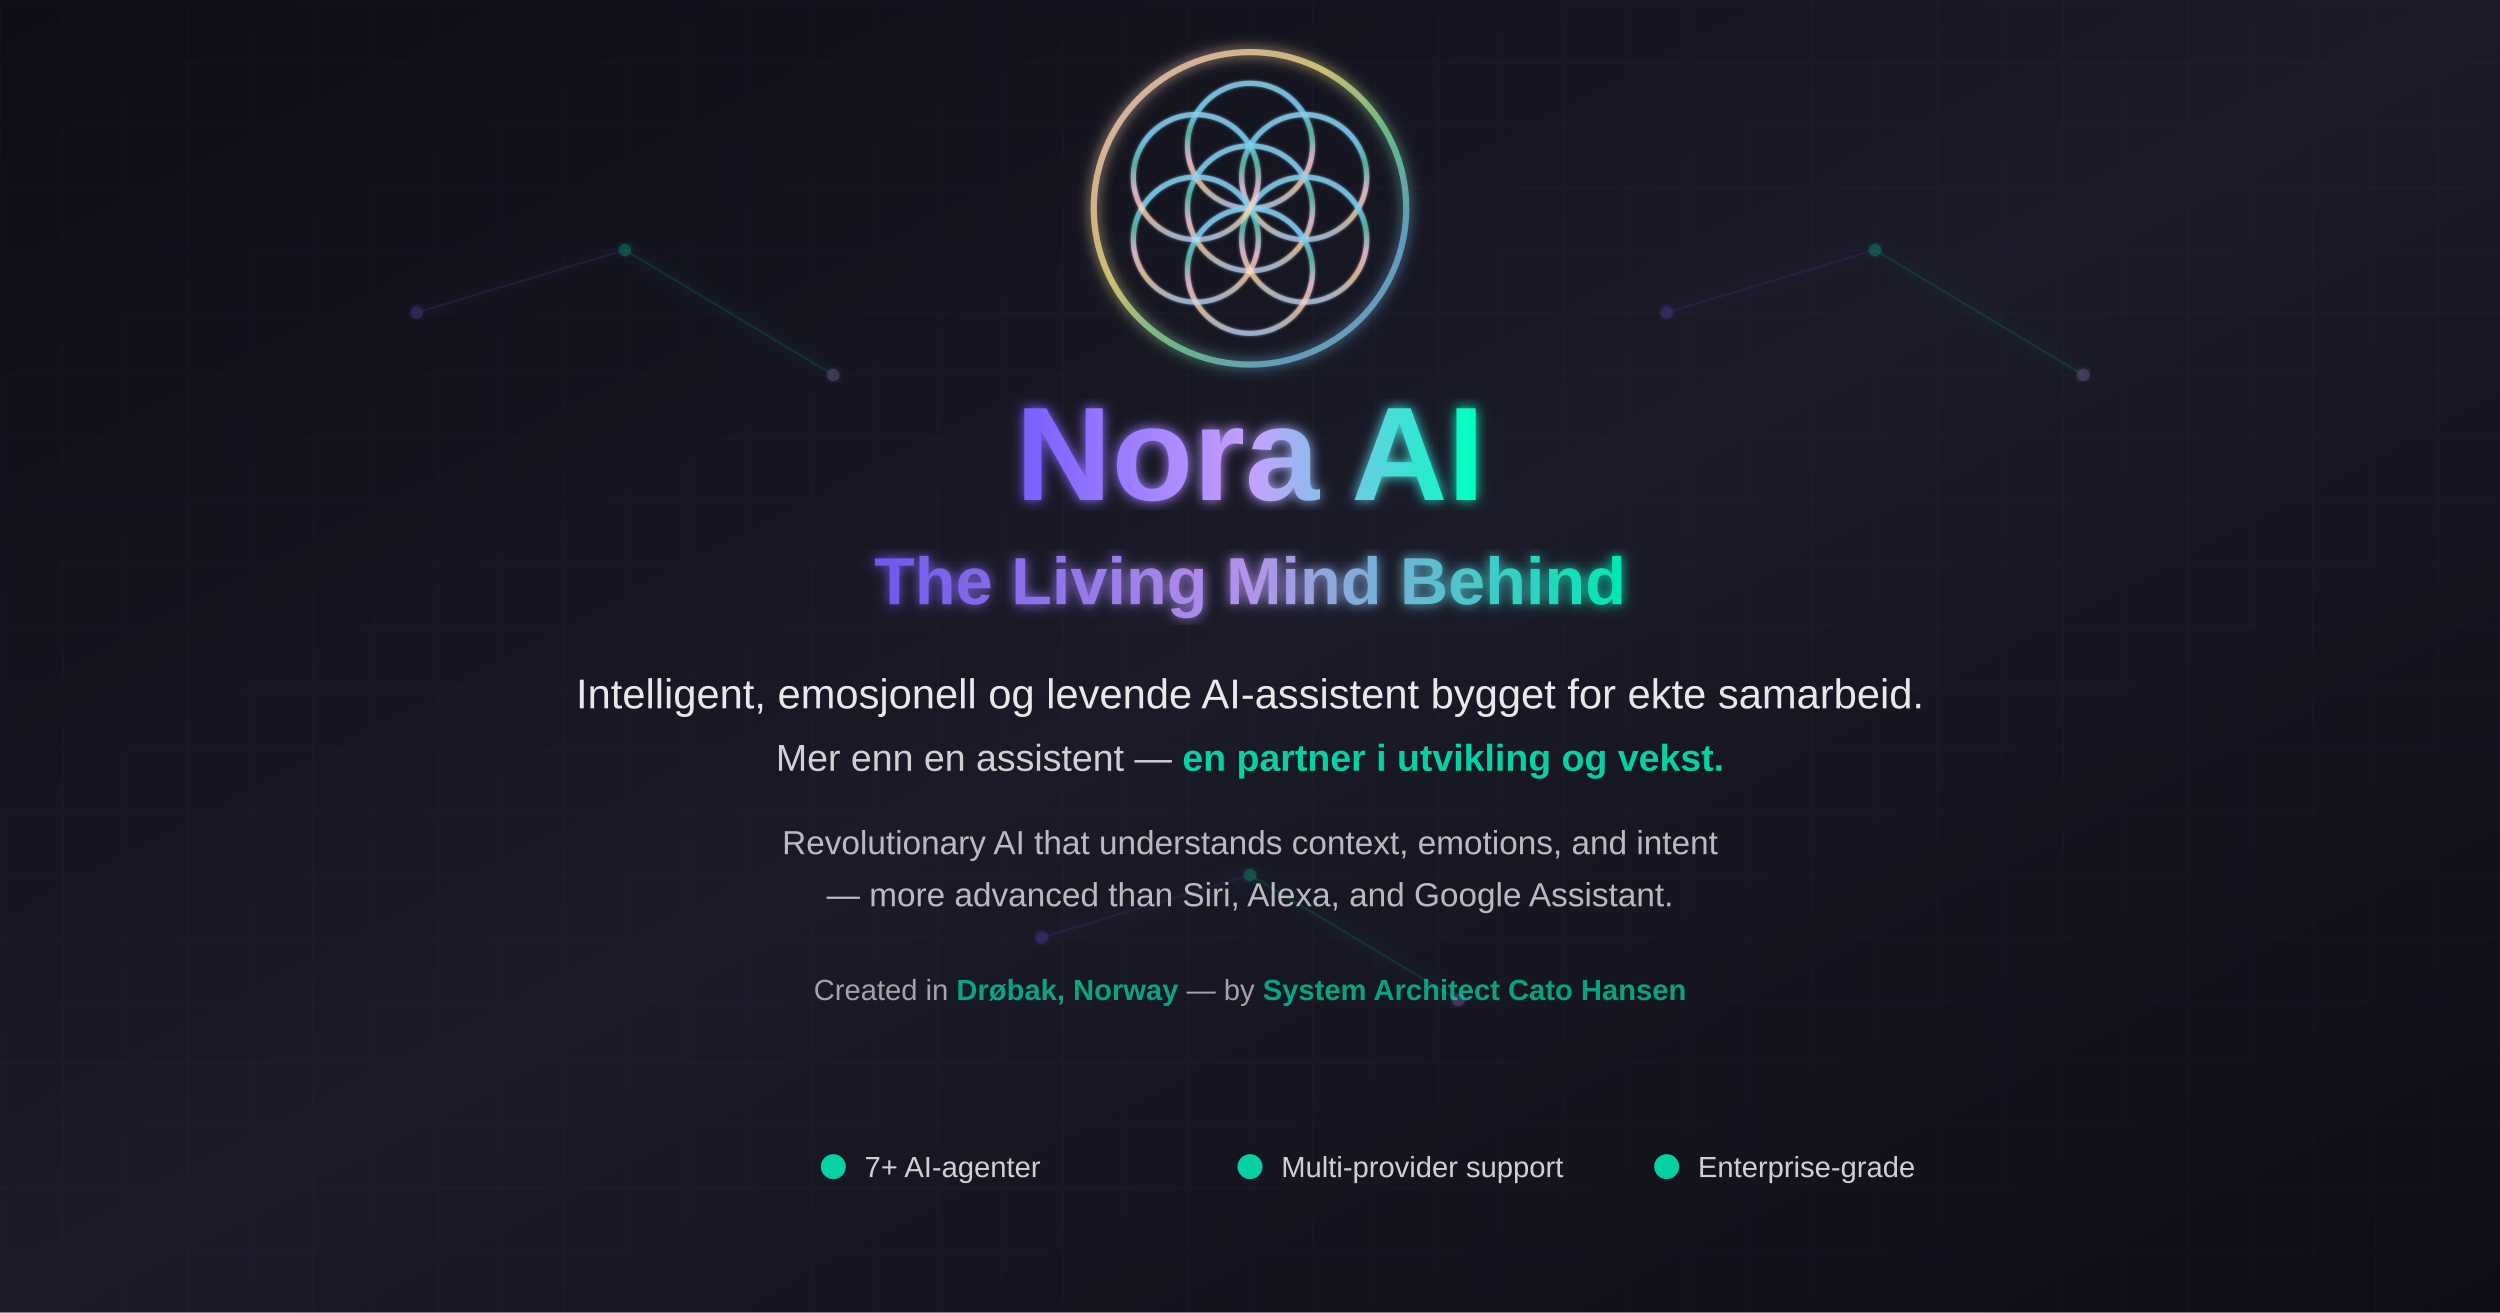
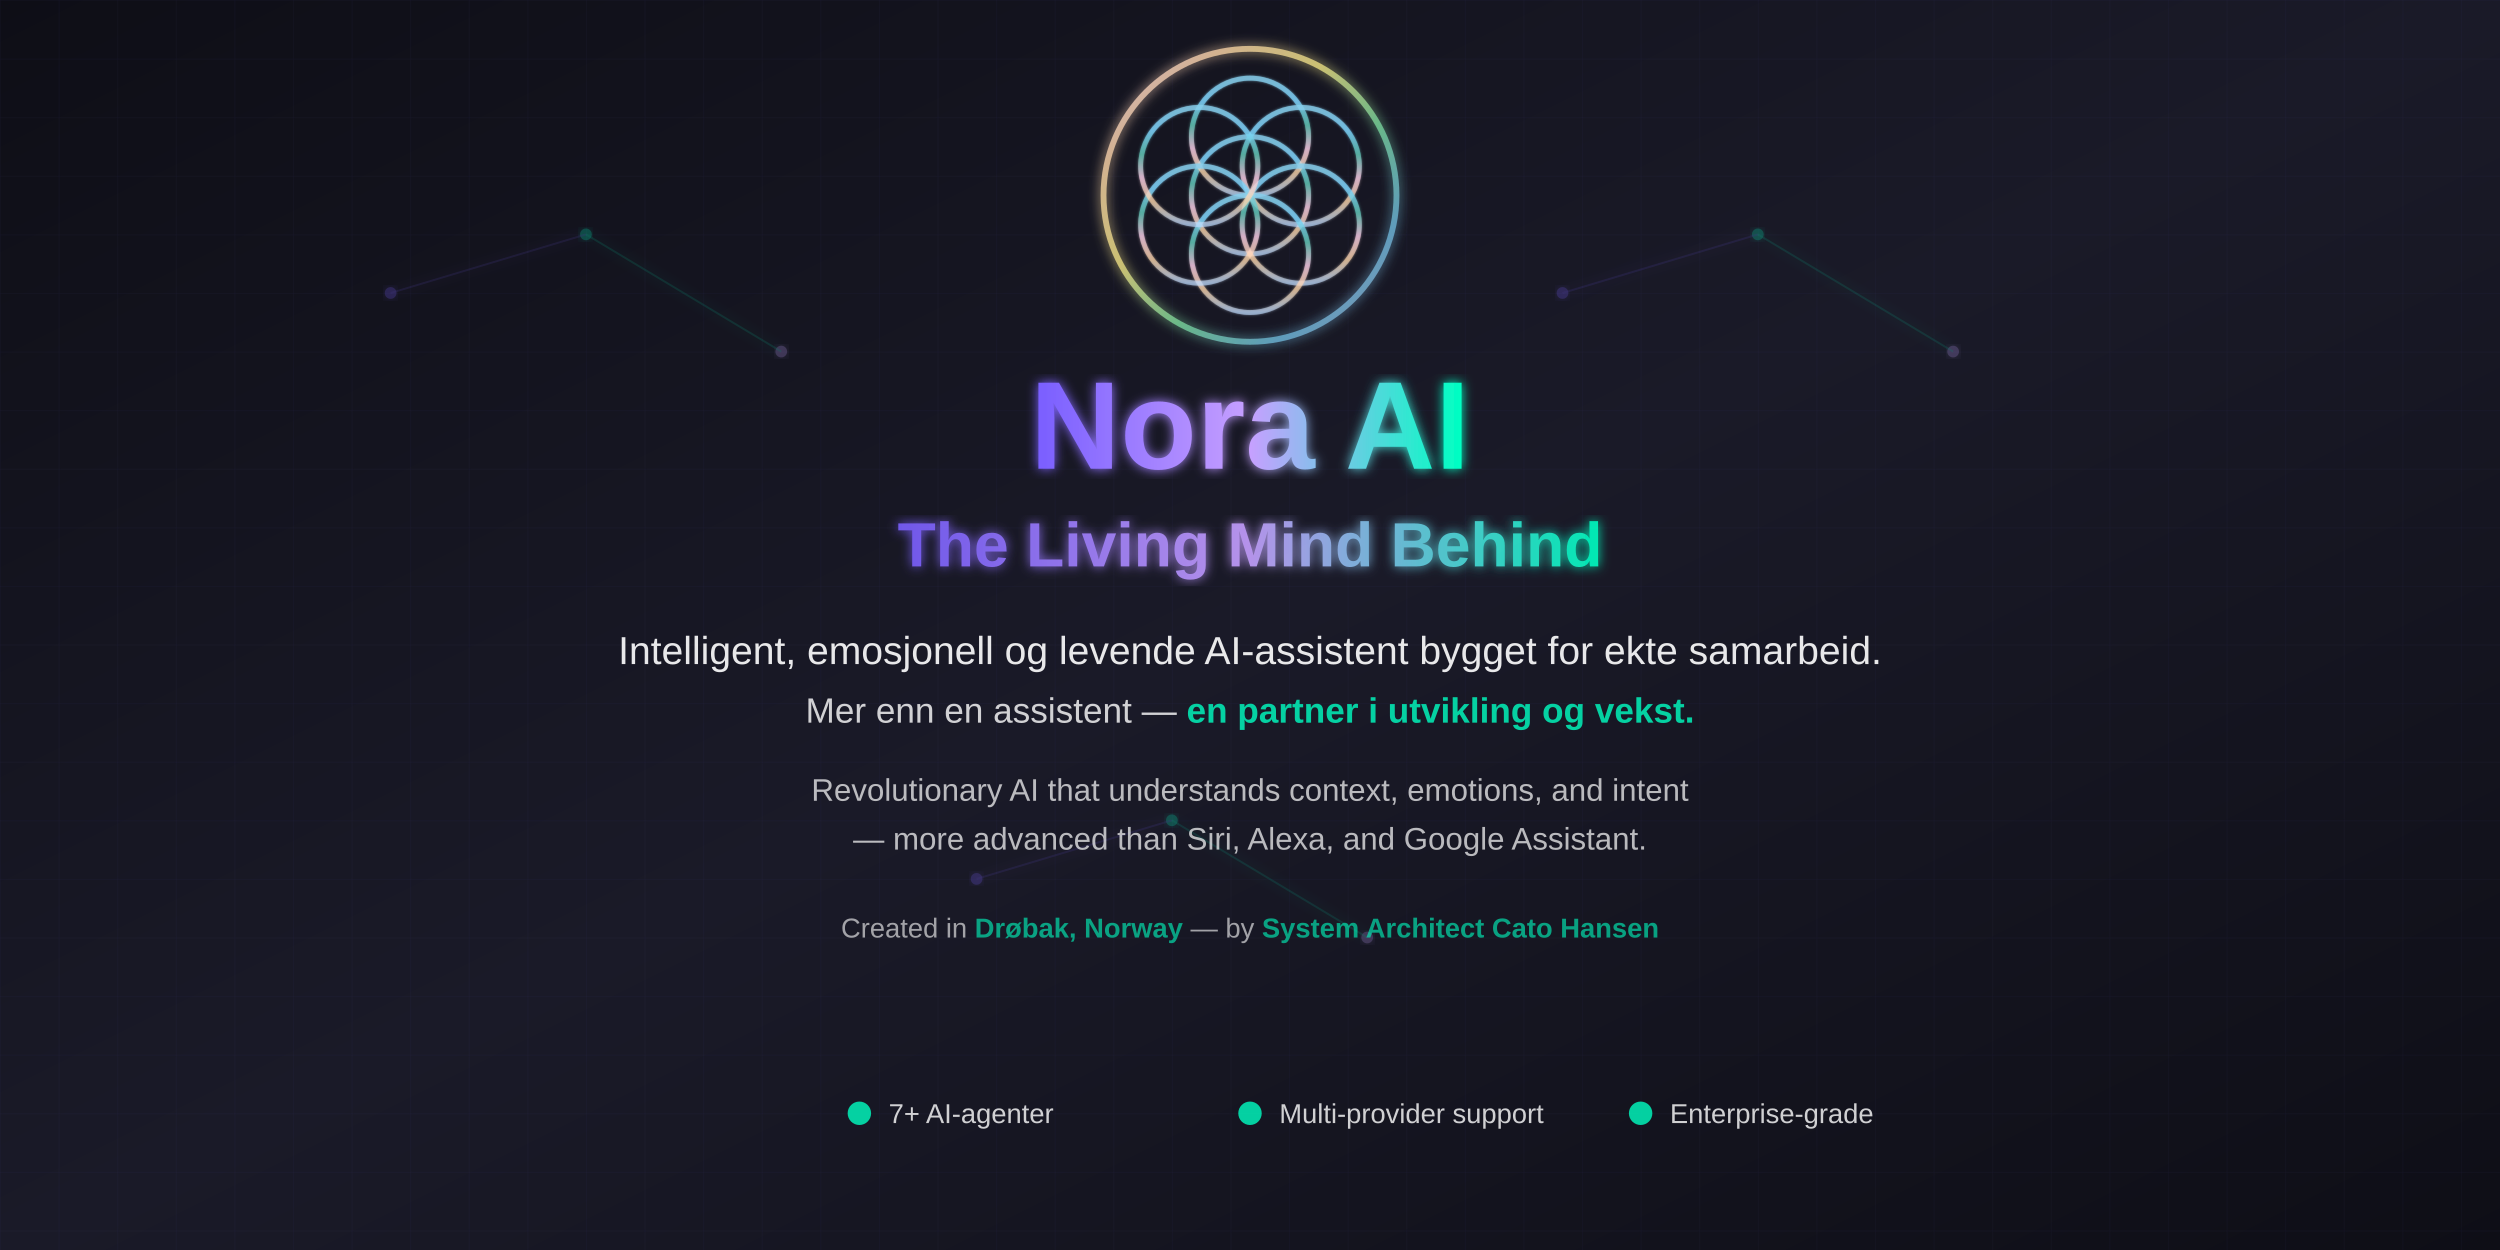
- <svg xmlns="http://www.w3.org/2000/svg" width="1200" height="630" viewBox="0 0 1200 630">
+ <svg xmlns="http://www.w3.org/2000/svg" width="1280" height="640" viewBox="0 0 1280 640">
  <defs>
    <linearGradient id="heroBgGradient" x1="0%" y1="0%" x2="100%" y2="100%">
      <stop offset="0%" style="stop-color:#0E0E16;stop-opacity:1" />
      <stop offset="50%" style="stop-color:#1A1A28;stop-opacity:1" />
      <stop offset="100%" style="stop-color:#0E0E16;stop-opacity:1" />
    </linearGradient>
    <linearGradient id="heroTextGradient" x1="0%" y1="0%" x2="100%" y2="0%">
      <stop offset="0%" style="stop-color:#7A5FFF;stop-opacity:1" />
      <stop offset="50%" style="stop-color:#C6A0FF;stop-opacity:1" />
      <stop offset="100%" style="stop-color:#00FFC2;stop-opacity:1" />
    </linearGradient>
    <linearGradient id="heroFlowerGradient" x1="50%" y1="0%" x2="50%" y2="100%">
      <stop offset="0%" style="stop-color:#87CEEB;stop-opacity:0.9" />
      <stop offset="20%" style="stop-color:#7DD3FC;stop-opacity:0.85" />
      <stop offset="40%" style="stop-color:#60C5B5;stop-opacity:0.8" />
      <stop offset="60%" style="stop-color:#FBCFE8;stop-opacity:0.75" />
      <stop offset="80%" style="stop-color:#FED7AA;stop-opacity:0.7" />
      <stop offset="100%" style="stop-color:#BFDBFE;stop-opacity:0.65" />
    </linearGradient>
    <linearGradient id="heroOuterGradient" x1="0%" y1="0%" x2="100%" y2="100%">
      <stop offset="0%" style="stop-color:#FBCFE8;stop-opacity:0.9" />
      <stop offset="20%" style="stop-color:#FED7AA;stop-opacity:0.85" />
      <stop offset="40%" style="stop-color:#FEF08A;stop-opacity:0.8" />
      <stop offset="60%" style="stop-color:#86EFAC;stop-opacity:0.75" />
      <stop offset="80%" style="stop-color:#7DD3FC;stop-opacity:0.7" />
      <stop offset="100%" style="stop-color:#BFDBFE;stop-opacity:0.65" />
    </linearGradient>
    <filter id="heroGlow">
      <feGaussianBlur stdDeviation="3" result="coloredBlur" />
      <feMerge>
        <feMergeNode in="coloredBlur" />
        <feMergeNode in="SourceGraphic" />
      </feMerge>
    </filter>
    <filter id="heroSoftBlur">
      <feGaussianBlur stdDeviation="0.8" result="coloredBlur" />
      <feMerge>
        <feMergeNode in="coloredBlur" />
        <feMergeNode in="SourceGraphic" />
      </feMerge>
    </filter>
    <pattern id="heroGrid" width="30" height="30" patternUnits="userSpaceOnUse">
      <path d="M 30 0 L 0 0 0 30" fill="none" stroke="#7A5FFF" stroke-width="0.3" opacity="0.1" />
    </pattern>
  </defs>
-   <rect width="1200" height="630" fill="url(#heroBgGradient)" />
-   <rect width="1200" height="630" fill="url(#heroGrid)" />
+   <rect width="1280" height="640" fill="url(#heroBgGradient)" />
+   <rect width="1280" height="640" fill="url(#heroGrid)" />
  <g opacity="0.4">
    <circle cx="200" cy="150" r="3" fill="#7A5FFF" opacity="0.6" filter="url(#heroGlow)" />
    <circle cx="300" cy="120" r="3" fill="#00FFC2" opacity="0.6" filter="url(#heroGlow)" />
    <circle cx="400" cy="180" r="3" fill="#C6A0FF" opacity="0.6" filter="url(#heroGlow)" />
    <line x1="200" y1="150" x2="300" y2="120" stroke="#7A5FFF" stroke-width="1" opacity="0.3" filter="url(#heroGlow)" />
    <line x1="300" y1="120" x2="400" y2="180" stroke="#00FFC2" stroke-width="1" opacity="0.3" filter="url(#heroGlow)" />
    <circle cx="800" cy="150" r="3" fill="#7A5FFF" opacity="0.6" filter="url(#heroGlow)" />
    <circle cx="900" cy="120" r="3" fill="#00FFC2" opacity="0.6" filter="url(#heroGlow)" />
    <circle cx="1000" cy="180" r="3" fill="#C6A0FF" opacity="0.6" filter="url(#heroGlow)" />
    <line x1="800" y1="150" x2="900" y2="120" stroke="#7A5FFF" stroke-width="1" opacity="0.3" filter="url(#heroGlow)" />
    <line x1="900" y1="120" x2="1000" y2="180" stroke="#00FFC2" stroke-width="1" opacity="0.3" filter="url(#heroGlow)" />
    <circle cx="500" cy="450" r="3" fill="#7A5FFF" opacity="0.6" filter="url(#heroGlow)" />
    <circle cx="600" cy="420" r="3" fill="#00FFC2" opacity="0.6" filter="url(#heroGlow)" />
    <circle cx="700" cy="480" r="3" fill="#C6A0FF" opacity="0.6" filter="url(#heroGlow)" />
    <line x1="500" y1="450" x2="600" y2="420" stroke="#7A5FFF" stroke-width="1" opacity="0.3" filter="url(#heroGlow)" />
    <line x1="600" y1="420" x2="700" y2="480" stroke="#00FFC2" stroke-width="1" opacity="0.3" filter="url(#heroGlow)" />
  </g>
-   <g transform="translate(600, 100)">
+   <g transform="translate(640, 100)">
    <circle cx="0" cy="0" r="30" fill="none" stroke="url(#heroFlowerGradient)" stroke-width="2.5" opacity="0.9" filter="url(#heroSoftBlur)" />
    <circle cx="0" cy="-30" r="30" fill="none" stroke="url(#heroFlowerGradient)" stroke-width="2.5" opacity="0.9" filter="url(#heroSoftBlur)" />
    <circle cx="26" cy="-15" r="30" fill="none" stroke="url(#heroFlowerGradient)" stroke-width="2.5" opacity="0.9" filter="url(#heroSoftBlur)" />
    <circle cx="26" cy="15" r="30" fill="none" stroke="url(#heroFlowerGradient)" stroke-width="2.5" opacity="0.9" filter="url(#heroSoftBlur)" />
    <circle cx="0" cy="30" r="30" fill="none" stroke="url(#heroFlowerGradient)" stroke-width="2.5" opacity="0.9" filter="url(#heroSoftBlur)" />
    <circle cx="-26" cy="15" r="30" fill="none" stroke="url(#heroFlowerGradient)" stroke-width="2.5" opacity="0.9" filter="url(#heroSoftBlur)" />
    <circle cx="-26" cy="-15" r="30" fill="none" stroke="url(#heroFlowerGradient)" stroke-width="2.5" opacity="0.9" filter="url(#heroSoftBlur)" />
    <circle cx="0" cy="0" r="75" fill="none" stroke="url(#heroOuterGradient)" stroke-width="3" opacity="0.9" filter="url(#heroGlow)" />
  </g>
-   <text x="600" y="240" font-family="Arial, sans-serif" font-size="64" font-weight="bold" text-anchor="middle" fill="url(#heroTextGradient)" filter="url(#heroGlow)">
+   <text x="640" y="240" font-family="Arial, sans-serif" font-size="64" font-weight="bold" text-anchor="middle" fill="url(#heroTextGradient)" filter="url(#heroGlow)">
    Nora AI
  </text>
-   <text x="600" y="290" font-family="Arial, sans-serif" font-size="32" font-weight="bold" text-anchor="middle" fill="url(#heroTextGradient)" opacity="0.9" filter="url(#heroGlow)">
+   <text x="640" y="290" font-family="Arial, sans-serif" font-size="32" font-weight="bold" text-anchor="middle" fill="url(#heroTextGradient)" opacity="0.9" filter="url(#heroGlow)">
    The Living Mind Behind
  </text>
-   <text x="600" y="340" font-family="Arial, sans-serif" font-size="20" text-anchor="middle" fill="#FFFFFF" opacity="0.9">
+   <text x="640" y="340" font-family="Arial, sans-serif" font-size="20" text-anchor="middle" fill="#FFFFFF" opacity="0.9">
    Intelligent, emosjonell og levende AI-assistent bygget for ekte samarbeid.
  </text>
-   <text x="600" y="370" font-family="Arial, sans-serif" font-size="18" text-anchor="middle" fill="#FFFFFF" opacity="0.8">
+   <text x="640" y="370" font-family="Arial, sans-serif" font-size="18" text-anchor="middle" fill="#FFFFFF" opacity="0.8">
    Mer enn en assistent — <tspan fill="#00FFC2" font-weight="bold">en partner i utvikling og vekst.</tspan>
  </text>
-   <text x="600" y="410" font-family="Arial, sans-serif" font-size="16" text-anchor="middle" fill="#FFFFFF" opacity="0.7">
+   <text x="640" y="410" font-family="Arial, sans-serif" font-size="16" text-anchor="middle" fill="#FFFFFF" opacity="0.7">
    Revolutionary AI that understands context, emotions, and intent
  </text>
-   <text x="600" y="435" font-family="Arial, sans-serif" font-size="16" text-anchor="middle" fill="#FFFFFF" opacity="0.7">
+   <text x="640" y="435" font-family="Arial, sans-serif" font-size="16" text-anchor="middle" fill="#FFFFFF" opacity="0.7">
    — more advanced than Siri, Alexa, and Google Assistant.
  </text>
-   <text x="600" y="480" font-family="Arial, sans-serif" font-size="14" text-anchor="middle" fill="#FFFFFF" opacity="0.6">
+   <text x="640" y="480" font-family="Arial, sans-serif" font-size="14" text-anchor="middle" fill="#FFFFFF" opacity="0.6">
    Created in <tspan fill="#00FFC2" font-weight="bold">Drøbak, Norway</tspan> — by <tspan fill="#00FFC2" font-weight="bold">System Architect Cato Hansen</tspan>
  </text>
-   <g transform="translate(600, 560)">
+   <g transform="translate(640, 570)">
    <g transform="translate(-200, 0)">
      <circle cx="0" cy="0" r="6" fill="#00FFC2" opacity="0.8" />
      <text x="15" y="5" font-family="Arial, sans-serif" font-size="14" fill="#FFFFFF" opacity="0.8">
        7+ AI-agenter
      </text>
    </g>
    <g transform="translate(0, 0)">
      <circle cx="0" cy="0" r="6" fill="#00FFC2" opacity="0.8" />
      <text x="15" y="5" font-family="Arial, sans-serif" font-size="14" fill="#FFFFFF" opacity="0.8">
        Multi-provider support
      </text>
    </g>
    <g transform="translate(200, 0)">
      <circle cx="0" cy="0" r="6" fill="#00FFC2" opacity="0.8" />
      <text x="15" y="5" font-family="Arial, sans-serif" font-size="14" fill="#FFFFFF" opacity="0.8">
        Enterprise-grade
      </text>
    </g>
  </g>
</svg>
